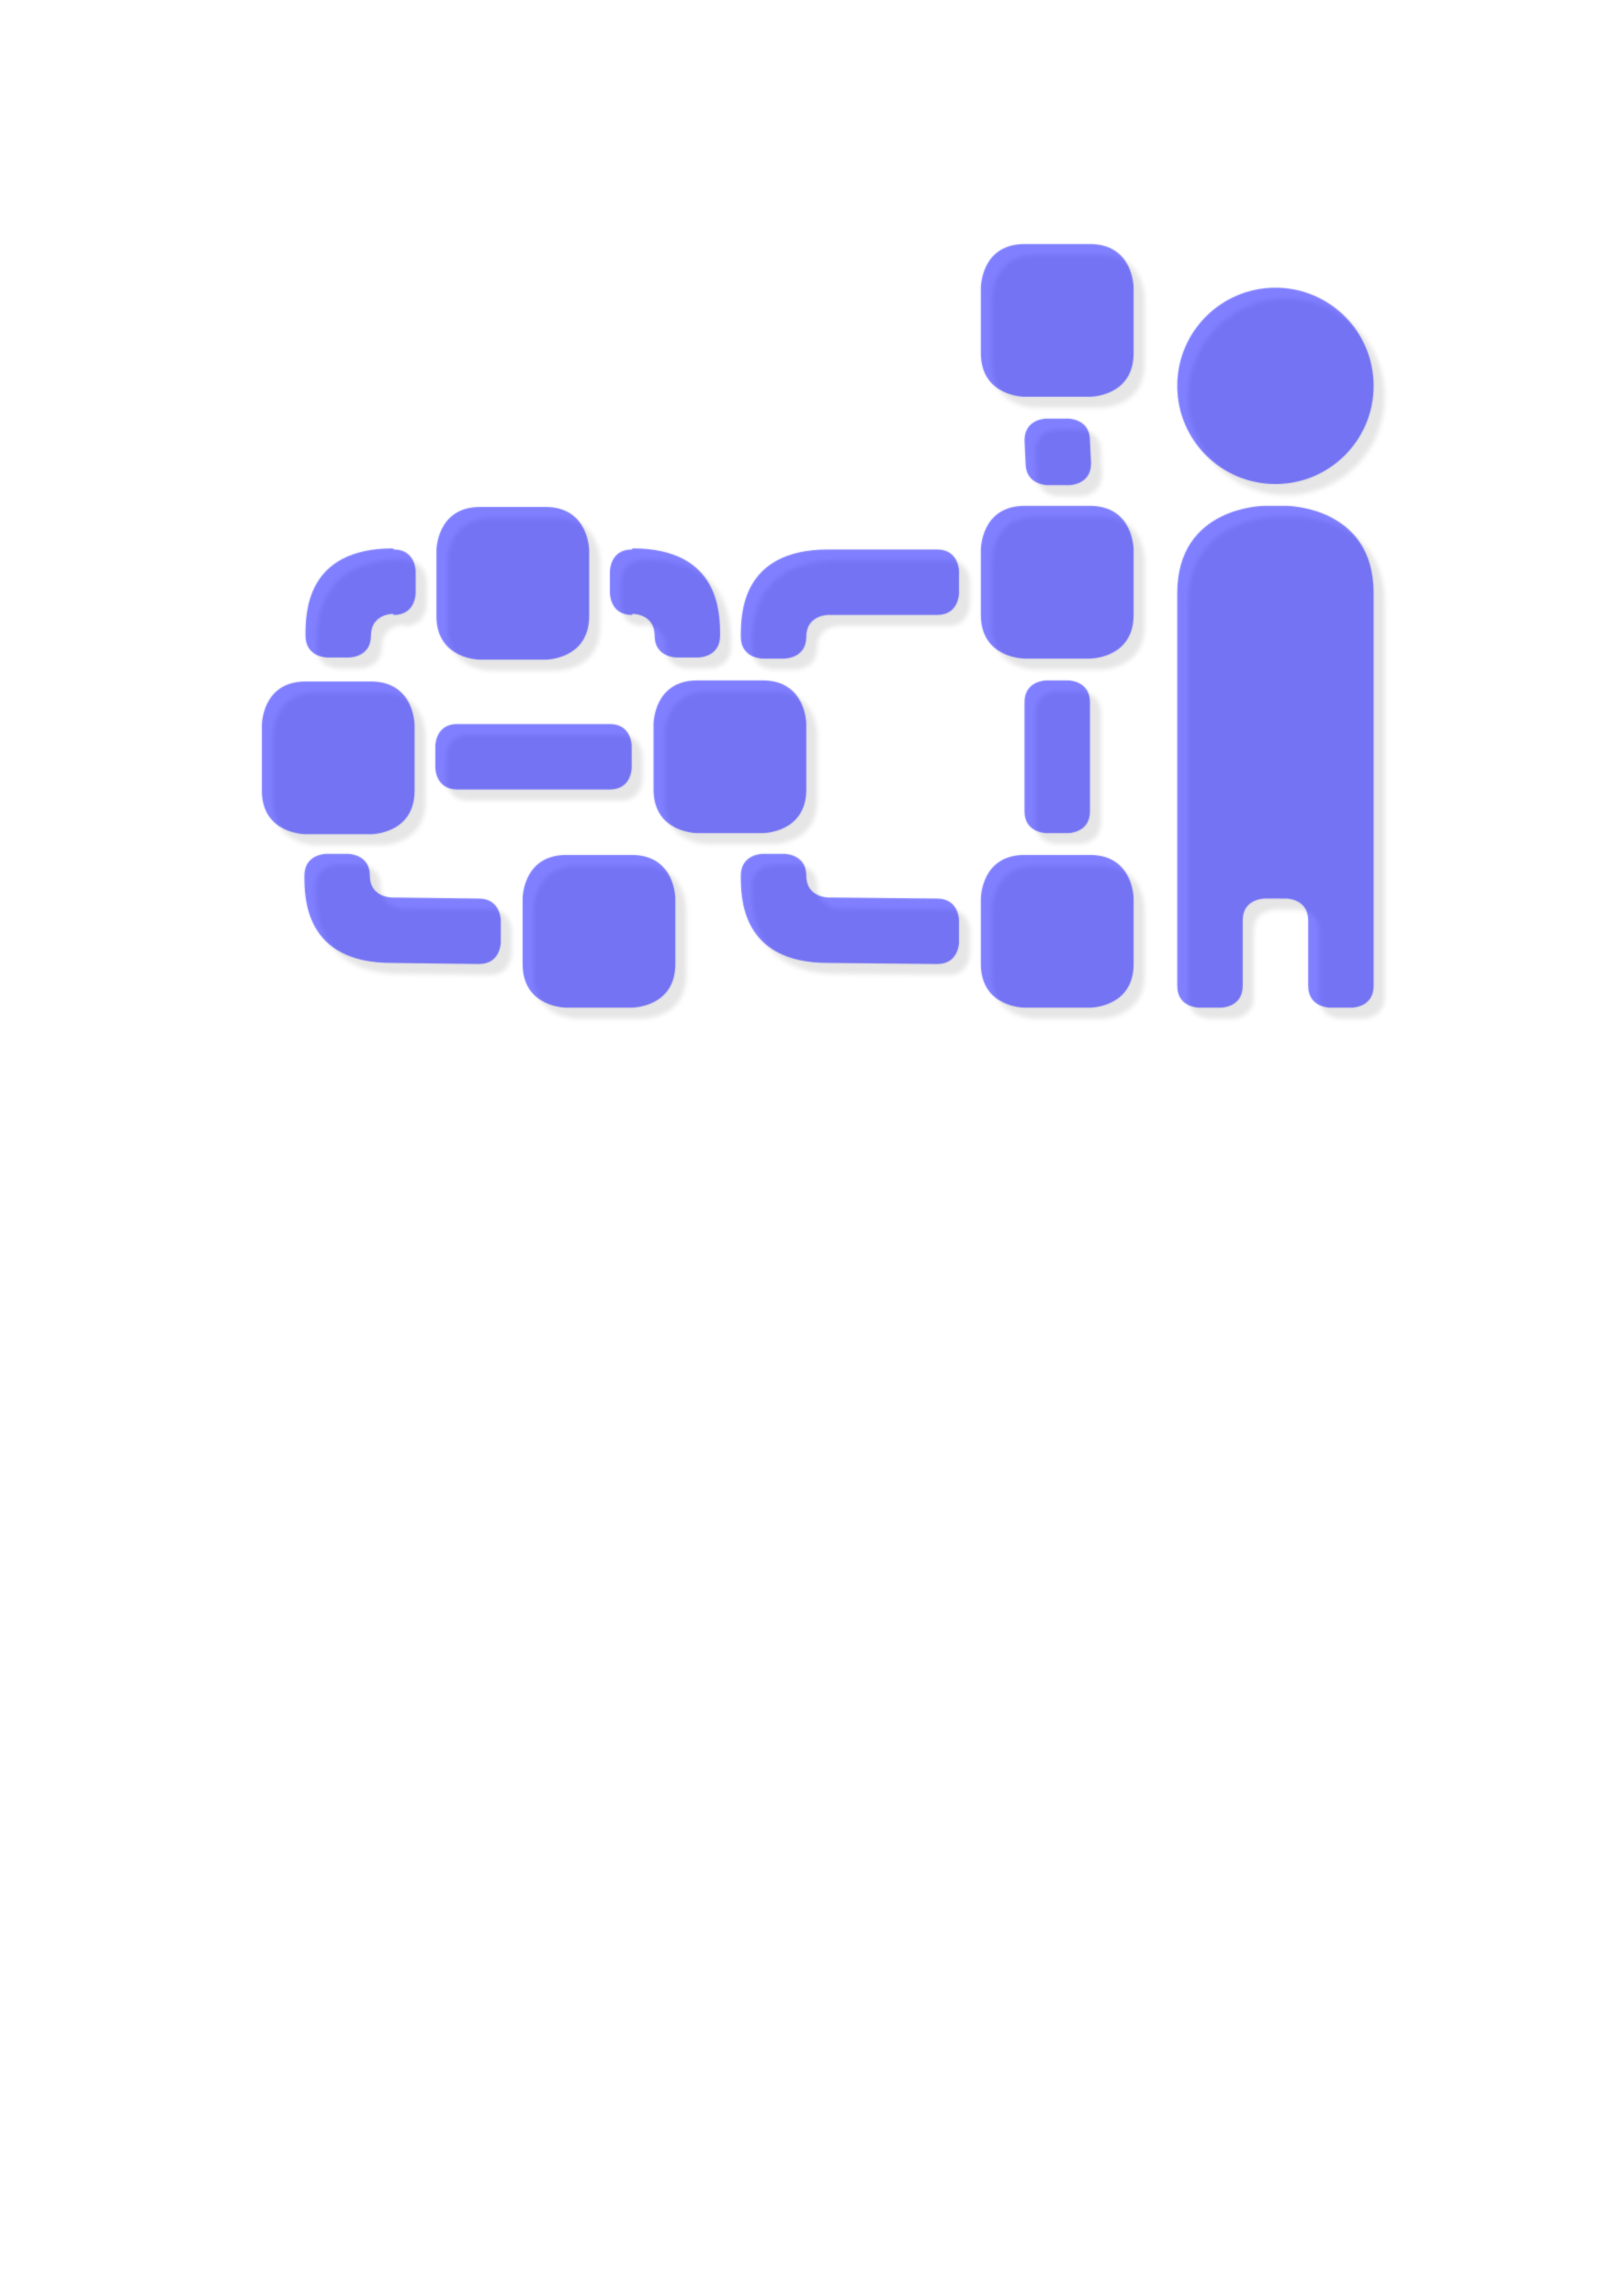
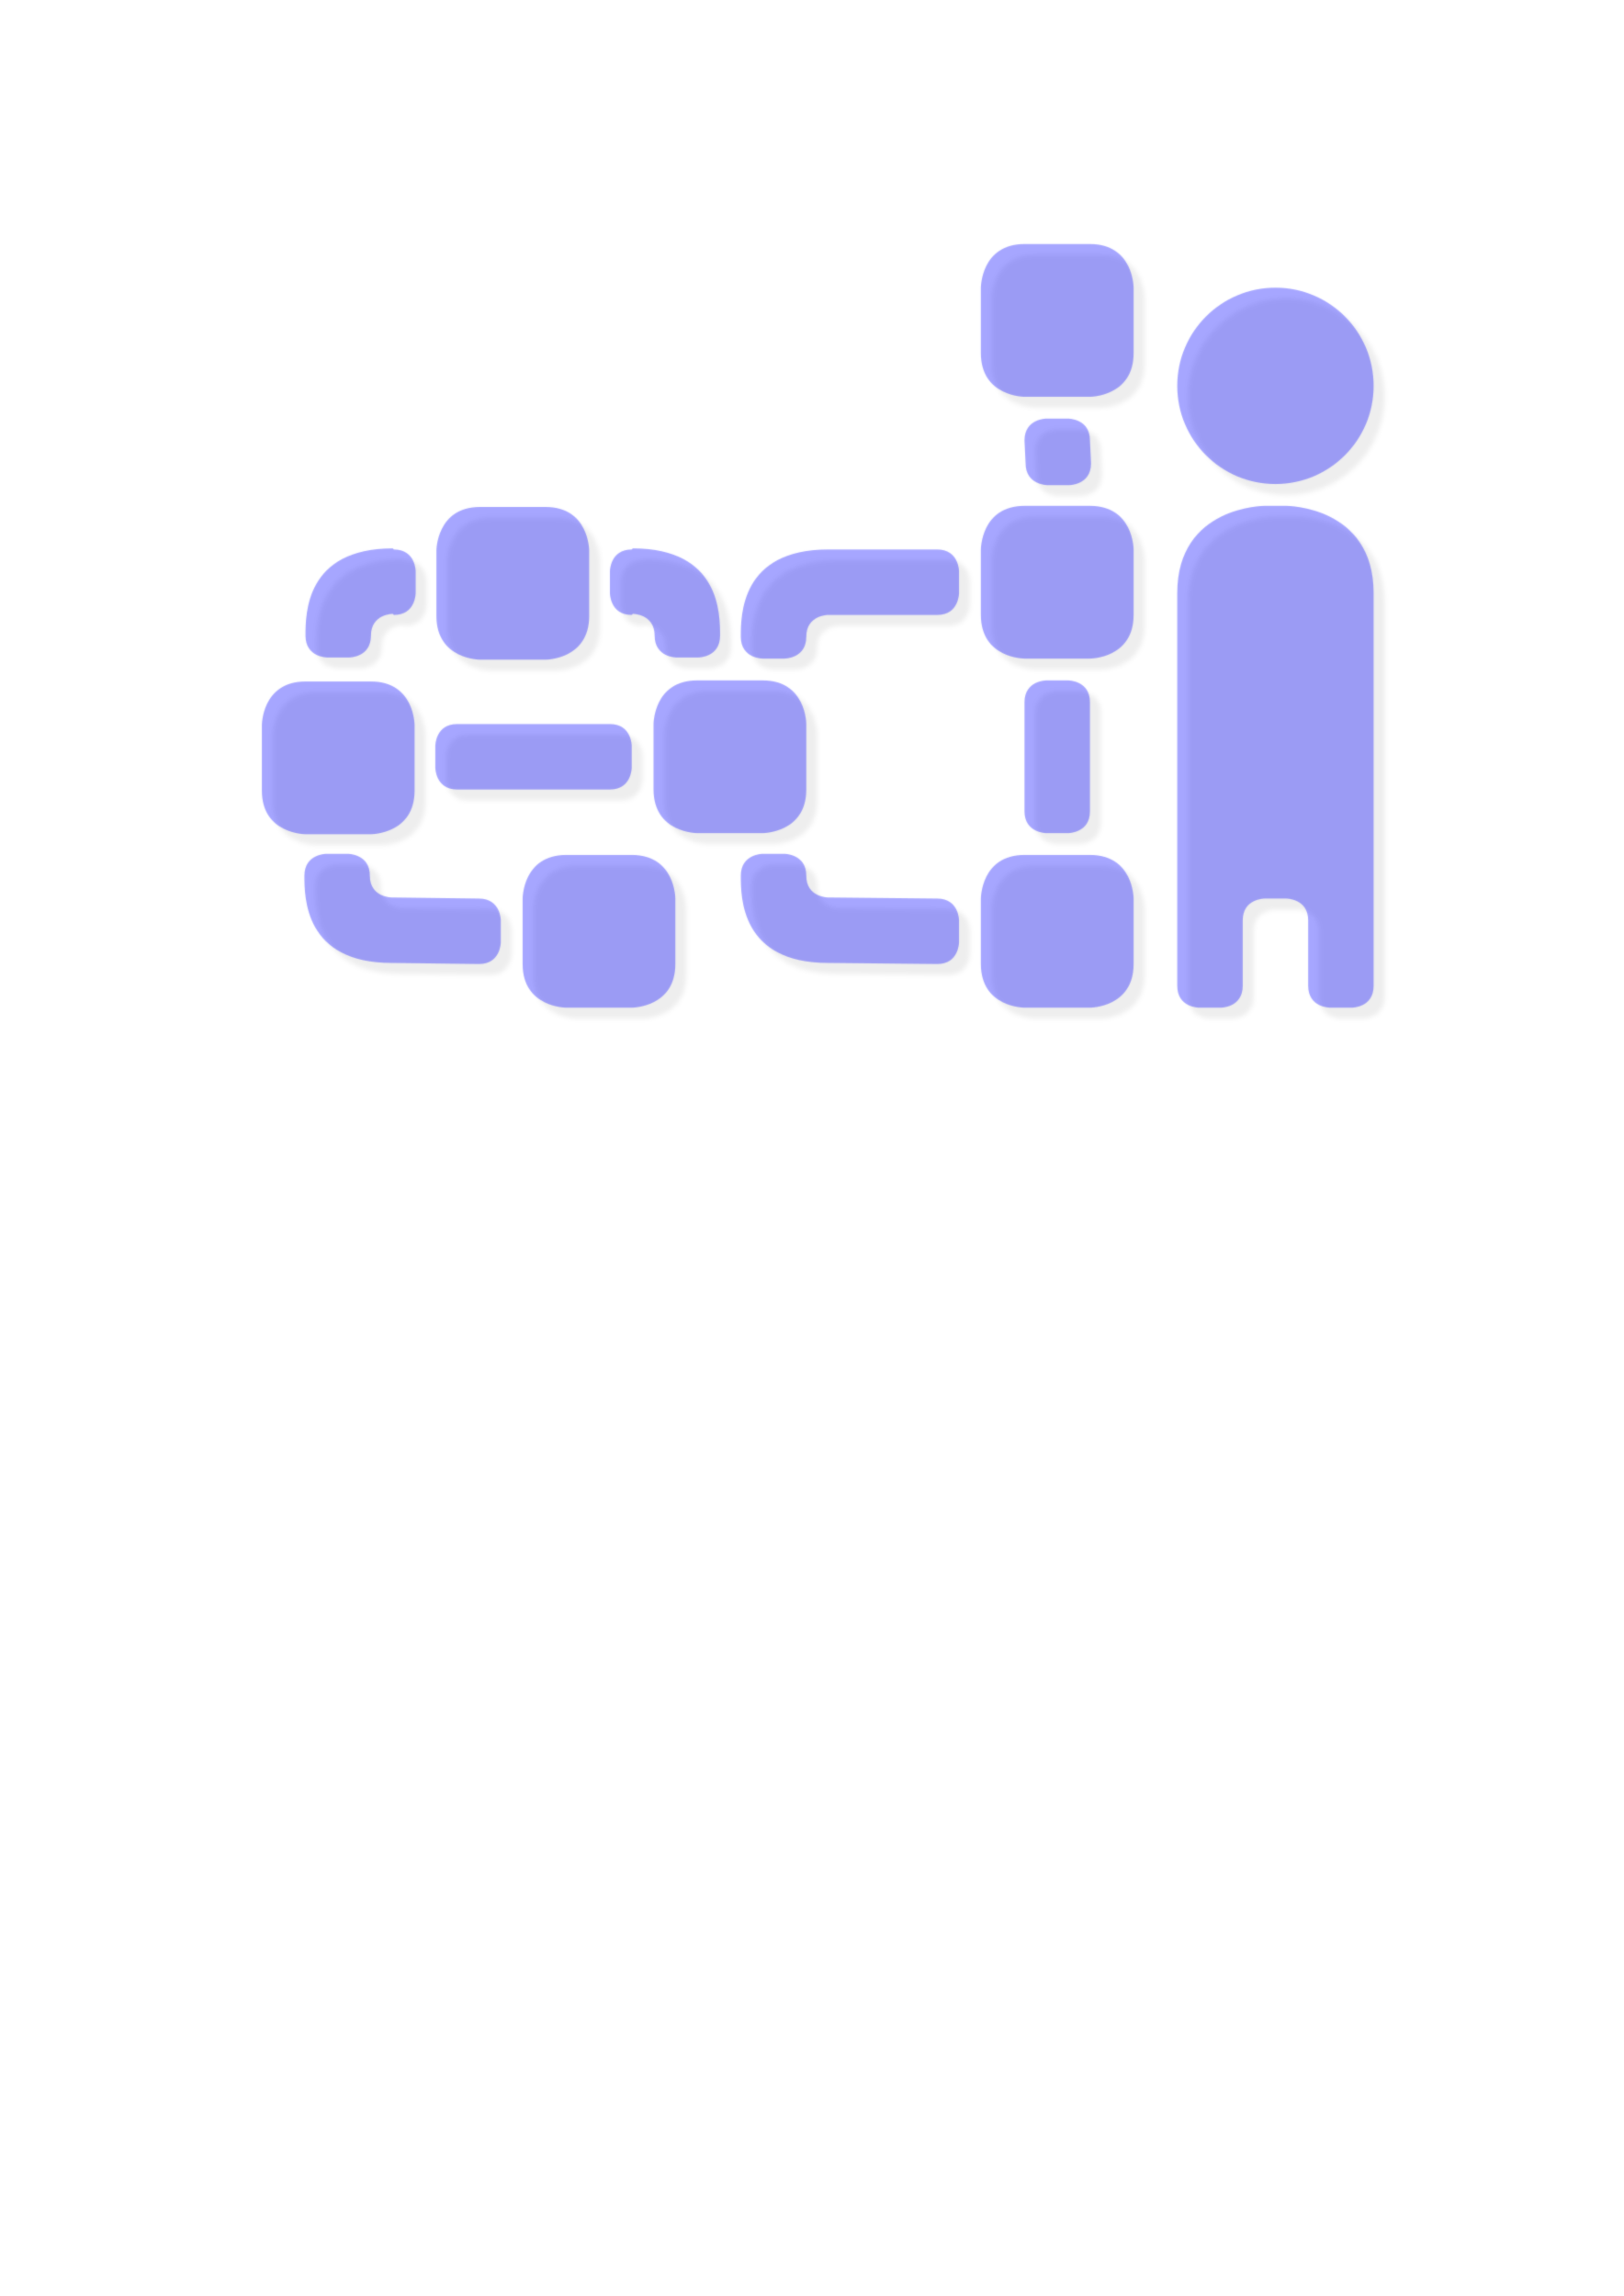
<svg xmlns="http://www.w3.org/2000/svg" width="210mm" height="297mm" viewBox="0 0 744.094 1052.362" id="svg2" version="1.1">
  <defs id="defs4">
    <filter style="color-interpolation-filters:sRGB" id="filter4541" x="-0.005" width="1.01" y="-0.007" height="1.015">
      <feGaussianBlur stdDeviation="1.074" id="feGaussianBlur4543" />
    </filter>
    <filter style="color-interpolation-filters:sRGB" id="filter4573" x="-0.002" width="1.004" y="-0.003" height="1.006">
      <feGaussianBlur stdDeviation="0.43" id="feGaussianBlur4575" />
    </filter>
  </defs>
  <g id="layer1">
-     <g id="g4240" style="fill:#000000;filter:url(#filter4541);opacity:0.1" transform="translate(24.5,134.5)">
+     <g id="g4240" style="fill:#000000;filter:url(#filter4541);opacity:0.07" transform="translate(24.5,134.5)">
      <path id="path4144" d="m 200.5,102.862 30,0 c 20,0 20,20 20,20 0,0 0,10 0,30 0,20 -20,20 -20,20 l -30,0 c 0,0 -20,0 -20,-20 0,-20 0,-30 0,-30 0,0 0,-20 20,-20 z" style="fill:#000000;fill-opacity:1;fill-rule:evenodd;stroke:none;stroke-width:1px;stroke-linecap:butt;stroke-linejoin:miter;stroke-opacity:1" />
      <path id="path4144-4" d="m 120.5,182.862 30,0 c 20,0 20,20 20,20 0,0 0,10 0,30 0,20 -20,20 -20,20 l -30,0 c 0,0 -20,0 -20,-20 0,-20 0,-30 0,-30 0,0 0,-20 20,-20 z" style="fill:#000000;fill-opacity:1;fill-rule:evenodd;stroke:none;stroke-width:1px;stroke-linecap:butt;stroke-linejoin:miter;stroke-opacity:1" />
      <path id="path4144-6" d="m 300,182.362 30,0 c 20,0 20,20 20,20 0,0 0,10 0,30 0,20 -20,20 -20,20 l -30,0 c 0,0 -20,0 -20,-20 0,-20 0,-30 0,-30 0,0 0,-20 20,-20 z" style="fill:#000000;fill-opacity:1;fill-rule:evenodd;stroke:none;stroke-width:1px;stroke-linecap:butt;stroke-linejoin:miter;stroke-opacity:1" />
      <path id="path4144-6-6" d="m 240,262.362 30,0 c 20,0 20,20 20,20 0,0 0,10 0,30 0,20 -20,20 -20,20 l -30,0 c 0,0 -20,0 -20,-20 0,-20 0,-30 0,-30 0,0 0,-20 20,-20 z" style="fill:#000000;fill-opacity:1;fill-rule:evenodd;stroke:none;stroke-width:1px;stroke-linecap:butt;stroke-linejoin:miter;stroke-opacity:1" />
      <path id="path4144-6-6-0" d="m 450,102.362 30,0 c 20,0 20,20 20,20 0,0 0,10 0,30 0,20 -20,20 -20,20 l -30,0 c 0,0 -20,0 -20,-20 0,-20 0,-30 0,-30 0,0 0,-20 20,-20 z" style="fill:#000000;fill-opacity:1;fill-rule:evenodd;stroke:none;stroke-width:1px;stroke-linecap:butt;stroke-linejoin:miter;stroke-opacity:1" />
      <path id="path4144-6-6-0-6" d="m 450,262.362 30,0 c 20,0 20,20 20,20 0,0 0,10 0,30 0,20 -20,20 -20,20 l -30,0 c 0,0 -20,0 -20,-20 0,-20 0,-30 0,-30 0,0 0,-20 20,-20 z" style="fill:#000000;fill-opacity:1;fill-rule:evenodd;stroke:none;stroke-width:1px;stroke-linecap:butt;stroke-linejoin:miter;stroke-opacity:1" />
      <path id="path4144-6-1" d="m 450,-17.638 30,0 c 20,0 20,20 20,20 0,0 0,10 0,30 0,20 -20,20 -20,20 l -30,0 c 0,0 -20,0 -20,-20 0,-20 0,-30 0,-30 0,0 0,-20 20,-20 z" style="fill:#000000;fill-opacity:1;fill-rule:evenodd;stroke:none;stroke-width:1px;stroke-linecap:butt;stroke-linejoin:miter;stroke-opacity:1" />
      <path id="path4153" d="m 320,162.362 c 0,10 10,10 10,10 l 10,0 c 0,0 10,0 10,-10 0,-10 10,-10 10,-10 l 50,0 c 10,0 10,-10 10,-10 l 0,-10 c 0,0 0,-10 -10,-10 l -50,0 c -40,0 -40,30 -40,40 z" style="fill:#000000;fill-rule:evenodd;stroke:none;stroke-width:1px;stroke-linecap:butt;stroke-linejoin:miter;stroke-opacity:1" />
      <path id="path4153-7" d="m 120,271.862 c 0,-10 10,-10 10,-10 l 10,0 c 0,0 10,0 10,10 0,10 10,10 10,10 l 40,0.5 c 10,0 10,10 10,10 l 0,10 c 0,0 0,10 -10,10 l -40,-0.5 c -40,0 -40,-30 -40,-40 z" style="fill:#000000;fill-rule:evenodd;stroke:none;stroke-width:1px;stroke-linecap:butt;stroke-linejoin:miter;stroke-opacity:1" />
      <path id="path4153-7-2-5" d="m 120.5,161.862 c 0,10 10,10 10,10 l 10,0 c 0,0 10,0 10,-10 0,-10 10,-10 10,-10 l 0.5,0.5 c 10,0 10,-10 10,-10 l 0,-10 c 0,0 0,-10 -10,-10 l -0.5,-0.5 c -40,0 -40,30 -40,40 z" style="fill:#000000;fill-rule:evenodd;stroke:none;stroke-width:1px;stroke-linecap:butt;stroke-linejoin:miter;stroke-opacity:1" />
      <path id="path4153-7-2-5-5" d="m 310.5,161.862 c 0,10 -10,10 -10,10 l -10,0 c 0,0 -10,0 -10,-10 0,-10 -10,-10 -10,-10 l -0.5,0.5 c -10,0 -10,-10 -10,-10 l 0,-10 c 0,0 0,-10 10,-10 l 0.5,-0.5 c 40,0 40,30 40,40 z" style="fill:#000000;fill-rule:evenodd;stroke:none;stroke-width:1px;stroke-linecap:butt;stroke-linejoin:miter;stroke-opacity:1" />
      <path id="path4215" d="m 190,202.362 c -10,0 -10,10 -10,10 l 0,10 c 0,0 0,10 10,10 l 70,0 c 10,0 10,-10 10,-10 l 0,-10 c 0,0 0,-10 -10,-10 z" style="fill:#000000;fill-rule:evenodd;stroke:none;stroke-width:1px;stroke-linecap:butt;stroke-linejoin:miter;stroke-opacity:1" />
      <path id="path4215-3" d="m 480,192.362 c 0,-10 -10,-10 -10,-10 l -10,0 c 0,0 -10,0 -10,10 0,10 0,40 0,50 0,10 10,10 10,10 l 10,0 c 0,0 10,0 10,-10 0,-10 0,-40 0,-50 z" style="fill:#000000;fill-rule:evenodd;stroke:none;stroke-width:1px;stroke-linecap:butt;stroke-linejoin:miter;stroke-opacity:1" />
      <path id="path4215-3-3" d="m 480,72.362 c 0,-10 -10,-10 -10,-10 l -10,0 c 0,0 -10,0 -10,10 l 0.5,10.5 c 0,10 10,10 10,10 l 10,0 c 0,0 10,0 10,-10 z" style="fill:#000000;fill-rule:evenodd;stroke:none;stroke-width:1px;stroke-linecap:butt;stroke-linejoin:miter;stroke-opacity:1" />
      <circle r="45" cy="47.362" cx="565" id="path4297" style="fill:#000000;fill-opacity:1;stroke:none;stroke-width:25;stroke-linecap:round;stroke-linejoin:round;stroke-miterlimit:4;stroke-dasharray:none;stroke-opacity:1" />
      <path id="path4153-7-7" d="m 320,271.862 c 0,-10 10,-10 10,-10 l 10,0 c 0,0 10,0 10,10 0,10 10,10 10,10 l 50,0.5 c 10,0 10,10 10,10 l 0,10 c 0,0 0,10 -10,10 l -50,-0.5 c -40,0 -40,-30 -40,-40 z" style="fill:#000000;fill-rule:evenodd;stroke:none;stroke-width:1px;stroke-linecap:butt;stroke-linejoin:miter;stroke-opacity:1" />
      <path id="path4168" d="m 520,322.362 c 0,10 10,10 10,10 l 10,0 c 0,0 10,0 10,-10 l 0,-30 c 0,-10 10,-10 10,-10 l 10,0 c 0,0 10,0 10,10 l 0,30 c 0,10 10,10 10,10 l 10,0 c 0,0 10,0 10,-10 l 0,-180 c 0,-40 -40,-40 -40,-40 l -10,0 c 0,0 -40,0 -40,40 z" style="fill:#000000;fill-rule:evenodd" />
    </g>
-     <g transform="translate(19.5,129.5)" id="g4240-9" style="opacity:0.5;filter:url(#filter4573)">
+     <g transform="translate(19.5,129.5)" id="g4240-9" style="opacity:0.35;filter:url(#filter4573);fill:#0000ff;fill-opacity:1">
      <path id="path4144-48" d="m 200.5,102.862 30,0 c 20,0 20,20 20,20 0,0 0,10 0,30 0,20 -20,20 -20,20 l -30,0 c 0,0 -20,0 -20,-20 0,-20 0,-30 0,-30 0,0 0,-20 20,-20 z" style="fill:#0000ff;fill-opacity:1;fill-rule:evenodd;stroke:none;stroke-width:1px;stroke-linecap:butt;stroke-linejoin:miter;stroke-opacity:1" />
      <path id="path4144-4-9" d="m 120.5,182.862 30,0 c 20,0 20,20 20,20 0,0 0,10 0,30 0,20 -20,20 -20,20 l -30,0 c 0,0 -20,0 -20,-20 0,-20 0,-30 0,-30 0,0 0,-20 20,-20 z" style="fill:#0000ff;fill-opacity:1;fill-rule:evenodd;stroke:none;stroke-width:1px;stroke-linecap:butt;stroke-linejoin:miter;stroke-opacity:1" />
      <path id="path4144-6-4" d="m 300,182.362 30,0 c 20,0 20,20 20,20 0,0 0,10 0,30 0,20 -20,20 -20,20 l -30,0 c 0,0 -20,0 -20,-20 0,-20 0,-30 0,-30 0,0 0,-20 20,-20 z" style="fill:#0000ff;fill-opacity:1;fill-rule:evenodd;stroke:none;stroke-width:1px;stroke-linecap:butt;stroke-linejoin:miter;stroke-opacity:1" />
      <path id="path4144-6-6-4" d="m 240,262.362 30,0 c 20,0 20,20 20,20 0,0 0,10 0,30 0,20 -20,20 -20,20 l -30,0 c 0,0 -20,0 -20,-20 0,-20 0,-30 0,-30 0,0 0,-20 20,-20 z" style="fill:#0000ff;fill-opacity:1;fill-rule:evenodd;stroke:none;stroke-width:1px;stroke-linecap:butt;stroke-linejoin:miter;stroke-opacity:1" />
      <path id="path4144-6-6-0-9" d="m 450,102.362 30,0 c 20,0 20,20 20,20 0,0 0,10 0,30 0,20 -20,20 -20,20 l -30,0 c 0,0 -20,0 -20,-20 0,-20 0,-30 0,-30 0,0 0,-20 20,-20 z" style="fill:#0000ff;fill-opacity:1;fill-rule:evenodd;stroke:none;stroke-width:1px;stroke-linecap:butt;stroke-linejoin:miter;stroke-opacity:1" />
      <path id="path4144-6-6-0-6-3" d="m 450,262.362 30,0 c 20,0 20,20 20,20 0,0 0,10 0,30 0,20 -20,20 -20,20 l -30,0 c 0,0 -20,0 -20,-20 0,-20 0,-30 0,-30 0,0 0,-20 20,-20 z" style="fill:#0000ff;fill-opacity:1;fill-rule:evenodd;stroke:none;stroke-width:1px;stroke-linecap:butt;stroke-linejoin:miter;stroke-opacity:1" />
      <path id="path4144-6-1-3" d="m 450,-17.638 30,0 c 20,0 20,20 20,20 0,0 0,10 0,30 0,20 -20,20 -20,20 l -30,0 c 0,0 -20,0 -20,-20 0,-20 0,-30 0,-30 0,0 0,-20 20,-20 z" style="fill:#0000ff;fill-opacity:1;fill-rule:evenodd;stroke:none;stroke-width:1px;stroke-linecap:butt;stroke-linejoin:miter;stroke-opacity:1" />
-       <path id="path4153-77" d="m 320,162.362 c 0,10 10,10 10,10 l 10,0 c 0,0 10,0 10,-10 0,-10 10,-10 10,-10 l 50,0 c 10,0 10,-10 10,-10 l 0,-10 c 0,0 0,-10 -10,-10 l -50,0 c -40,0 -40,30 -40,40 z" style="fill:#0000ff;fill-rule:evenodd;stroke:none;stroke-width:1px;stroke-linecap:butt;stroke-linejoin:miter;stroke-opacity:1" />
-       <path id="path4153-7-2" d="m 120,271.862 c 0,-10 10,-10 10,-10 l 10,0 c 0,0 10,0 10,10 0,10 10,10 10,10 l 40,0.5 c 10,0 10,10 10,10 l 0,10 c 0,0 0,10 -10,10 l -40,-0.5 c -40,0 -40,-30 -40,-40 z" style="fill:#0000ff;fill-rule:evenodd;stroke:none;stroke-width:1px;stroke-linecap:butt;stroke-linejoin:miter;stroke-opacity:1" />
-       <path id="path4153-7-2-5-3" d="m 120.5,161.862 c 0,10 10,10 10,10 l 10,0 c 0,0 10,0 10,-10 0,-10 10,-10 10,-10 l 0.5,0.5 c 10,0 10,-10 10,-10 l 0,-10 c 0,0 0,-10 -10,-10 l -0.5,-0.5 c -40,0 -40,30 -40,40 z" style="fill:#0000ff;fill-rule:evenodd;stroke:none;stroke-width:1px;stroke-linecap:butt;stroke-linejoin:miter;stroke-opacity:1" />
-       <path id="path4153-7-2-5-5-2" d="m 310.5,161.862 c 0,10 -10,10 -10,10 l -10,0 c 0,0 -10,0 -10,-10 0,-10 -10,-10 -10,-10 l -0.5,0.5 c -10,0 -10,-10 -10,-10 l 0,-10 c 0,0 0,-10 10,-10 l 0.5,-0.5 c 40,0 40,30 40,40 z" style="fill:#0000ff;fill-rule:evenodd;stroke:none;stroke-width:1px;stroke-linecap:butt;stroke-linejoin:miter;stroke-opacity:1" />
-       <path id="path4215-9" d="m 190,202.362 c -10,0 -10,10 -10,10 l 0,10 c 0,0 0,10 10,10 l 70,0 c 10,0 10,-10 10,-10 l 0,-10 c 0,0 0,-10 -10,-10 z" style="fill:#0000ff;fill-rule:evenodd;stroke:none;stroke-width:1px;stroke-linecap:butt;stroke-linejoin:miter;stroke-opacity:1" />
-       <path id="path4215-3-7" d="m 480,192.362 c 0,-10 -10,-10 -10,-10 l -10,0 c 0,0 -10,0 -10,10 0,10 0,40 0,50 0,10 10,10 10,10 l 10,0 c 0,0 10,0 10,-10 0,-10 0,-40 0,-50 z" style="fill:#0000ff;fill-rule:evenodd;stroke:none;stroke-width:1px;stroke-linecap:butt;stroke-linejoin:miter;stroke-opacity:1" />
-       <path id="path4215-3-3-3" d="m 480,72.362 c 0,-10 -10,-10 -10,-10 l -10,0 c 0,0 -10,0 -10,10 l 0.5,10.5 c 0,10 10,10 10,10 l 10,0 c 0,0 10,0 10,-10 z" style="fill:#0000ff;fill-rule:evenodd;stroke:none;stroke-width:1px;stroke-linecap:butt;stroke-linejoin:miter;stroke-opacity:1" />
+       <path id="path4153-77" d="m 320,162.362 c 0,10 10,10 10,10 l 10,0 c 0,0 10,0 10,-10 0,-10 10,-10 10,-10 l 50,0 c 10,0 10,-10 10,-10 l 0,-10 c 0,0 0,-10 -10,-10 l -50,0 c -40,0 -40,30 -40,40 z" style="fill:#0000ff;fill-rule:evenodd;stroke:none;stroke-width:1px;stroke-linecap:butt;stroke-linejoin:miter;stroke-opacity:1;fill-opacity:1" />
+       <path id="path4153-7-2" d="m 120,271.862 c 0,-10 10,-10 10,-10 l 10,0 c 0,0 10,0 10,10 0,10 10,10 10,10 l 40,0.5 c 10,0 10,10 10,10 l 0,10 c 0,0 0,10 -10,10 l -40,-0.5 c -40,0 -40,-30 -40,-40 z" style="fill:#0000ff;fill-rule:evenodd;stroke:none;stroke-width:1px;stroke-linecap:butt;stroke-linejoin:miter;stroke-opacity:1;fill-opacity:1" />
+       <path id="path4153-7-2-5-3" d="m 120.5,161.862 c 0,10 10,10 10,10 l 10,0 c 0,0 10,0 10,-10 0,-10 10,-10 10,-10 l 0.5,0.5 c 10,0 10,-10 10,-10 l 0,-10 c 0,0 0,-10 -10,-10 l -0.5,-0.5 c -40,0 -40,30 -40,40 z" style="fill:#0000ff;fill-rule:evenodd;stroke:none;stroke-width:1px;stroke-linecap:butt;stroke-linejoin:miter;stroke-opacity:1;fill-opacity:1" />
+       <path id="path4153-7-2-5-5-2" d="m 310.5,161.862 c 0,10 -10,10 -10,10 l -10,0 c 0,0 -10,0 -10,-10 0,-10 -10,-10 -10,-10 l -0.5,0.5 c -10,0 -10,-10 -10,-10 l 0,-10 c 0,0 0,-10 10,-10 l 0.5,-0.5 c 40,0 40,30 40,40 z" style="fill:#0000ff;fill-rule:evenodd;stroke:none;stroke-width:1px;stroke-linecap:butt;stroke-linejoin:miter;stroke-opacity:1;fill-opacity:1" />
+       <path id="path4215-9" d="m 190,202.362 c -10,0 -10,10 -10,10 l 0,10 c 0,0 0,10 10,10 l 70,0 c 10,0 10,-10 10,-10 l 0,-10 c 0,0 0,-10 -10,-10 z" style="fill:#0000ff;fill-rule:evenodd;stroke:none;stroke-width:1px;stroke-linecap:butt;stroke-linejoin:miter;stroke-opacity:1;fill-opacity:1" />
+       <path id="path4215-3-7" d="m 480,192.362 c 0,-10 -10,-10 -10,-10 l -10,0 c 0,0 -10,0 -10,10 0,10 0,40 0,50 0,10 10,10 10,10 l 10,0 c 0,0 10,0 10,-10 0,-10 0,-40 0,-50 z" style="fill:#0000ff;fill-rule:evenodd;stroke:none;stroke-width:1px;stroke-linecap:butt;stroke-linejoin:miter;stroke-opacity:1;fill-opacity:1" />
+       <path id="path4215-3-3-3" d="m 480,72.362 c 0,-10 -10,-10 -10,-10 l -10,0 c 0,0 -10,0 -10,10 l 0.5,10.5 c 0,10 10,10 10,10 l 10,0 c 0,0 10,0 10,-10 z" style="fill:#0000ff;fill-rule:evenodd;stroke:none;stroke-width:1px;stroke-linecap:butt;stroke-linejoin:miter;stroke-opacity:1;fill-opacity:1" />
      <circle r="45" cy="47.362" cx="565" id="path4297-0" style="fill:#0000ff;fill-opacity:1;stroke:none;stroke-width:25;stroke-linecap:round;stroke-linejoin:round;stroke-miterlimit:4;stroke-dasharray:none;stroke-opacity:1" />
-       <path id="path4153-7-7-8" d="m 320,271.862 c 0,-10 10,-10 10,-10 l 10,0 c 0,0 10,0 10,10 0,10 10,10 10,10 l 50,0.5 c 10,0 10,10 10,10 l 0,10 c 0,0 0,10 -10,10 l -50,-0.5 c -40,0 -40,-30 -40,-40 z" style="fill:#0000ff;fill-rule:evenodd;stroke:none;stroke-width:1px;stroke-linecap:butt;stroke-linejoin:miter;stroke-opacity:1" />
-       <path id="path4168-3" d="m 520,322.362 c 0,10 10,10 10,10 l 10,0 c 0,0 10,0 10,-10 l 0,-30 c 0,-10 10,-10 10,-10 l 10,0 c 0,0 10,0 10,10 l 0,30 c 0,10 10,10 10,10 l 10,0 c 0,0 10,0 10,-10 l 0,-180 c 0,-40 -40,-40 -40,-40 l -10,0 c 0,0 -40,0 -40,40 z" style="fill:#0000ff;fill-rule:evenodd" />
+       <path id="path4153-7-7-8" d="m 320,271.862 c 0,-10 10,-10 10,-10 l 10,0 c 0,0 10,0 10,10 0,10 10,10 10,10 l 50,0.5 c 10,0 10,10 10,10 l 0,10 c 0,0 0,10 -10,10 l -50,-0.5 c -40,0 -40,-30 -40,-40 z" style="fill:#0000ff;fill-rule:evenodd;stroke:none;stroke-width:1px;stroke-linecap:butt;stroke-linejoin:miter;stroke-opacity:1;fill-opacity:1" />
+       <path id="path4168-3" d="m 520,322.362 c 0,10 10,10 10,10 l 10,0 c 0,0 10,0 10,-10 l 0,-30 c 0,-10 10,-10 10,-10 l 10,0 c 0,0 10,0 10,10 l 0,30 c 0,10 10,10 10,10 l 10,0 c 0,0 10,0 10,-10 l 0,-180 c 0,-40 -40,-40 -40,-40 l -10,0 c 0,0 -40,0 -40,40 z" style="fill:#0000ff;fill-rule:evenodd;fill-opacity:1" />
    </g>
    <flowRoot xml:space="preserve" id="flowRoot4363" style="fill:black;stroke:none;stroke-opacity:1;stroke-width:1px;stroke-linejoin:miter;stroke-linecap:butt;fill-opacity:1;font-family:sans-serif;font-style:normal;font-weight:normal;font-size:40px;line-height:125%;letter-spacing:0px;word-spacing:0px">
      <flowRegion id="flowRegion4365">
        <rect id="rect4367" width="510" height="60" x="180" y="492.362" />
      </flowRegion>
      <flowPara id="flowPara4369" />
    </flowRoot>
  </g>
</svg>
